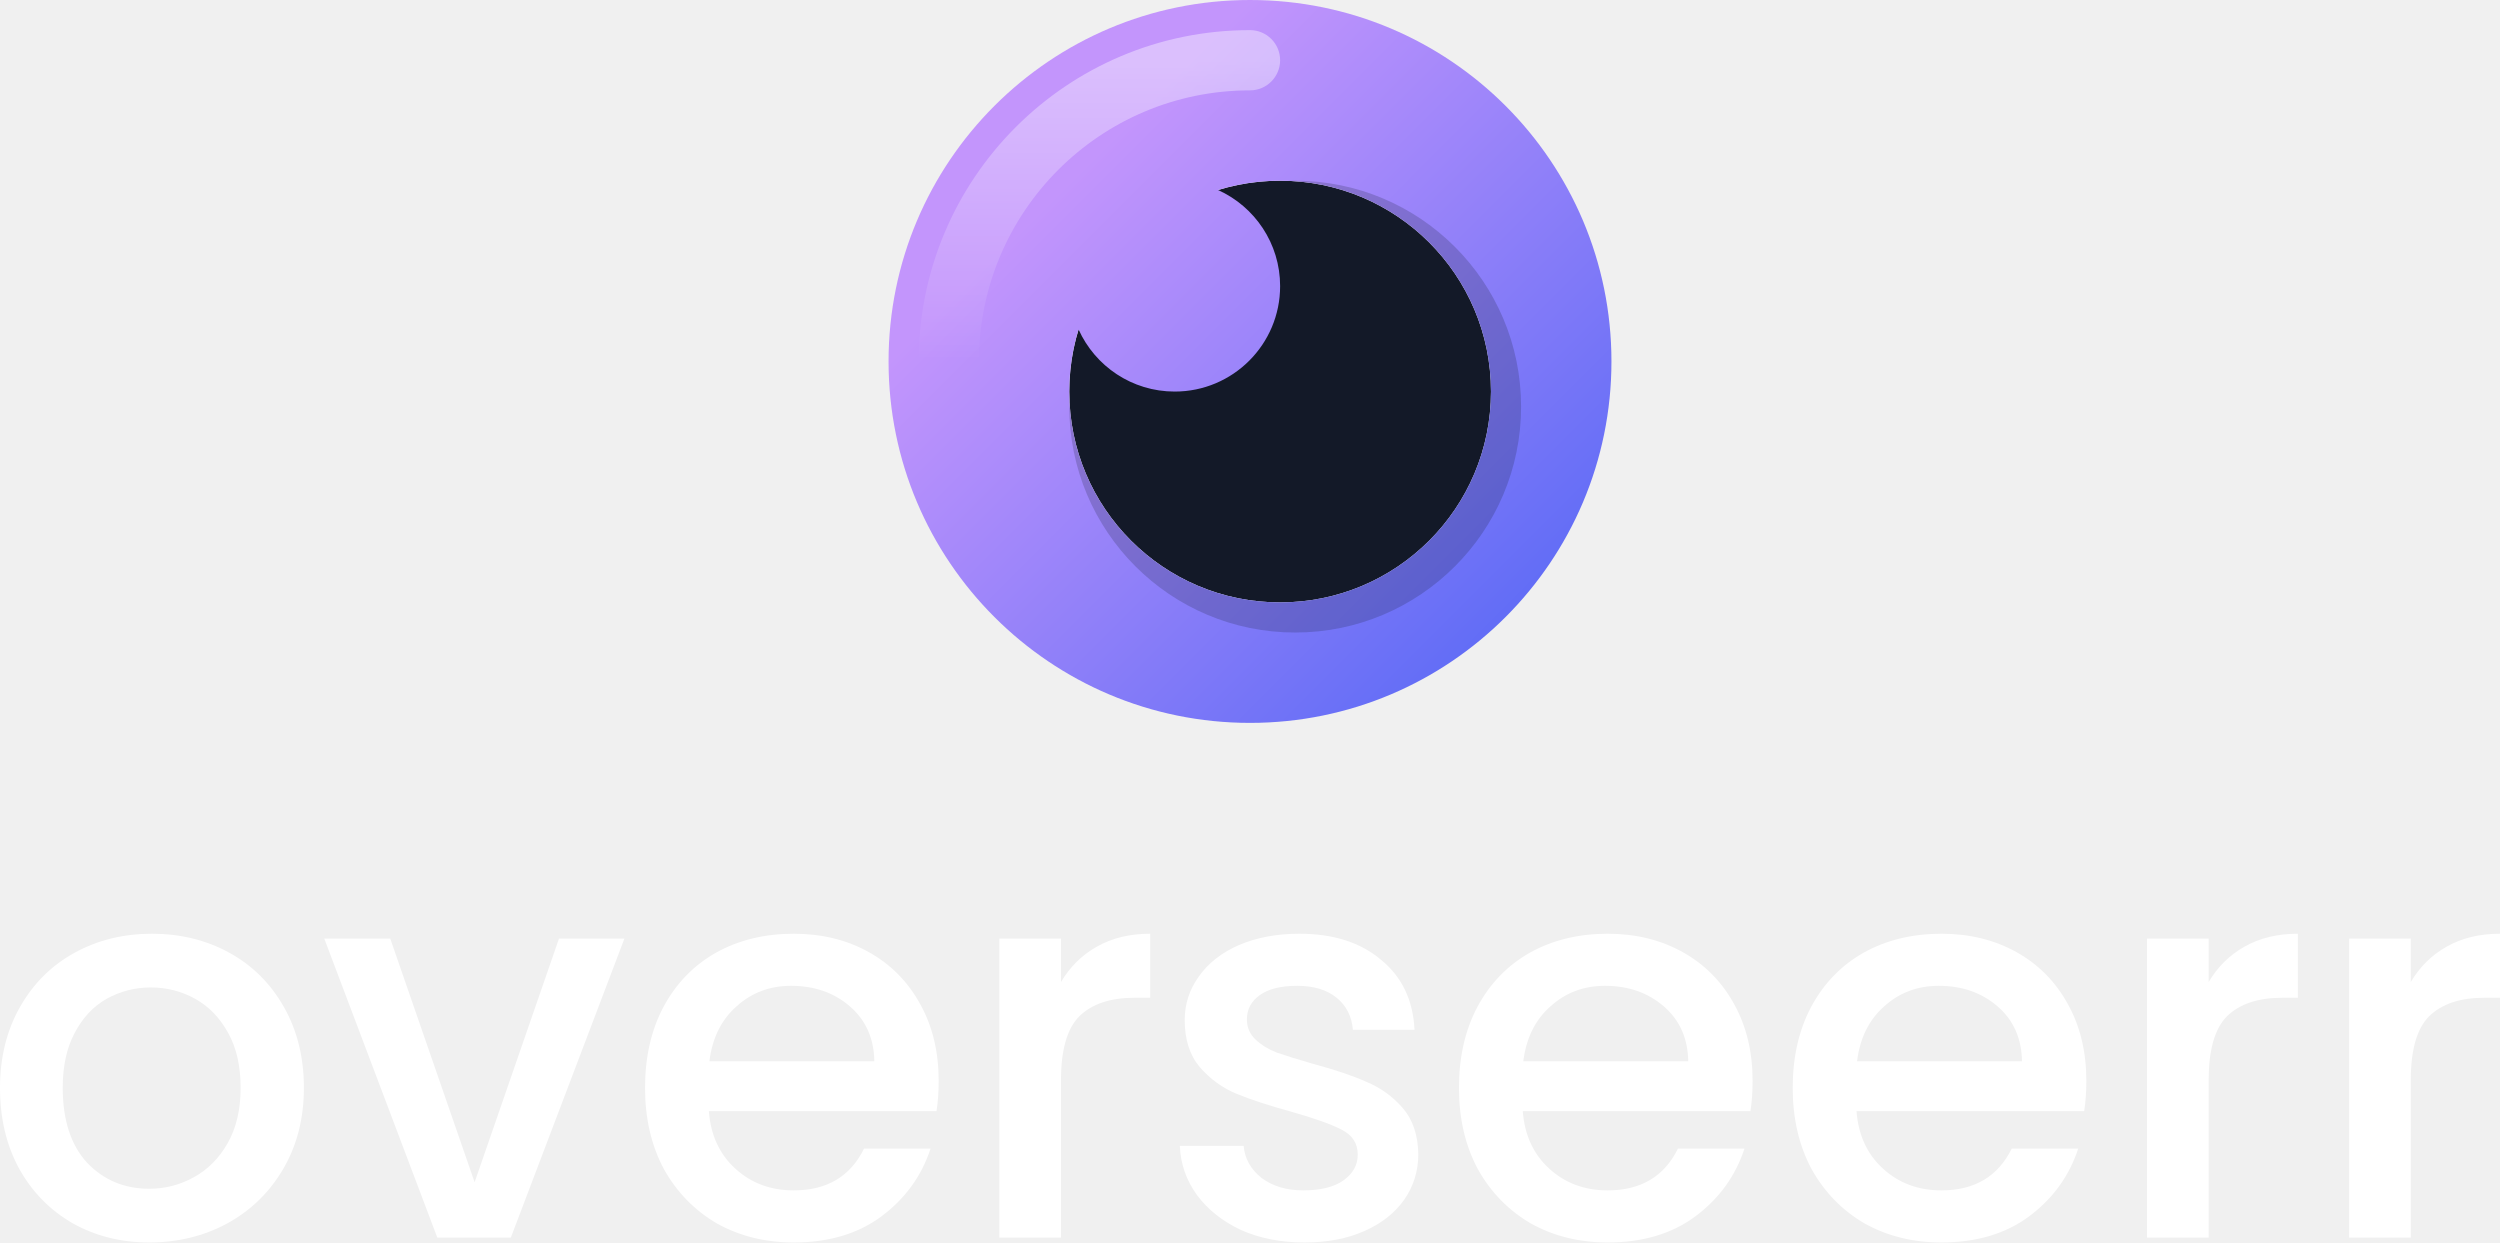
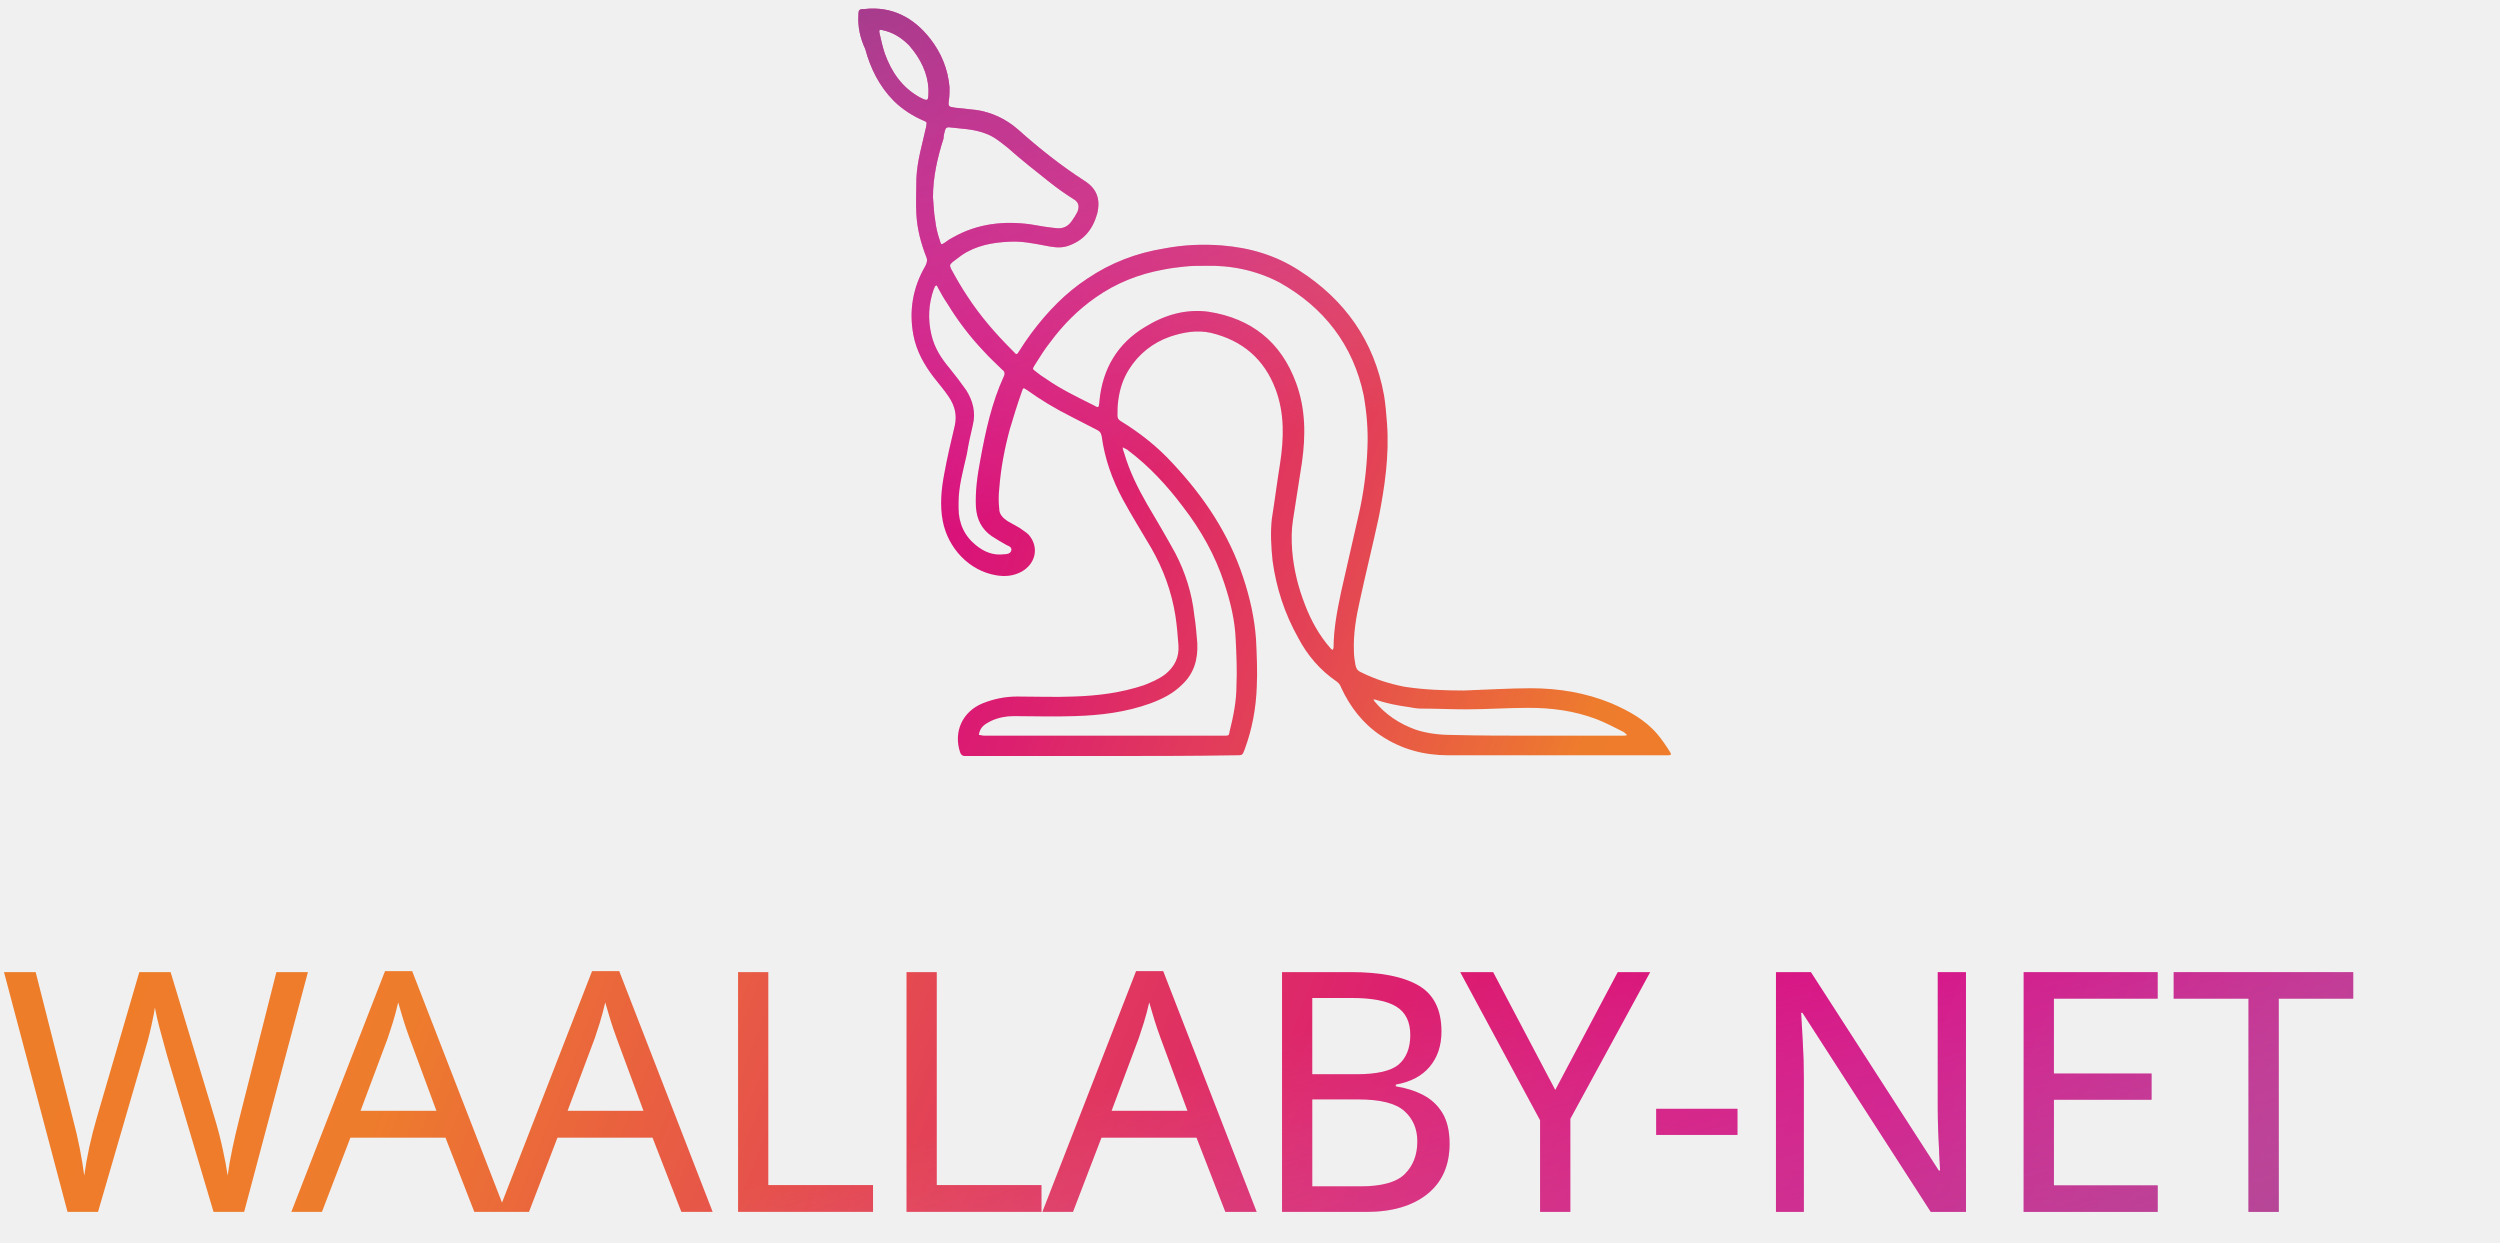
- <svg xmlns="http://www.w3.org/2000/svg" width="332" height="165" fill="none" viewBox="0 0 332 165">
-   <circle cx="170" cy="52" r="28" fill="#131928" />
-   <path fill="url(#paint0_linear)" fill-rule="evenodd" d="M166 96C192.51 96 214 74.51 214 48C214 21.49 192.51 0 166 0C139.49 0 118 21.49 118 48C118 74.51 139.49 96 166 96ZM198 52C198 67.464 185.464 80 170 80C154.536 80 142 67.464 142 52C142 49.13 142.432 46.361 143.234 43.755C145.429 48.617 150.319 52 156 52C163.732 52 170 45.732 170 38C170 32.319 166.617 27.429 161.755 25.234C164.362 24.432 167.13 24 170 24C185.464 24 198 36.536 198 52Z" clip-rule="evenodd" />
-   <path fill="#131928" fill-rule="evenodd" d="M198 52C198 67.464 185.464 80 170 80C154.864 80 142.533 67.99 142.017 52.979C142.006 53.318 142 53.658 142 54C142 70.569 155.431 84 172 84C188.569 84 202 70.569 202 54C202 37.431 188.569 24 172 24C171.66 24 171.321 24.006 170.983 24.017C185.992 24.535 198 36.865 198 52Z" clip-rule="evenodd" opacity=".2" />
-   <path fill="url(#paint1_linear)" fill-rule="evenodd" d="M166 12C146.118 12 130 28.118 130 48C130 50.209 128.209 52 126 52C123.791 52 122 50.209 122 48C122 23.7 141.699 4 166 4C168.209 4 170 5.791 170 8C170 10.209 168.209 12 166 12Z" clip-rule="evenodd" />
-   <path fill="#fff" d="M19.82 165C16.086 165 12.711 164.159 9.695 162.478C6.679 160.749 4.309 158.347 2.585 155.272C0.862 152.15 0 148.547 0 144.464C0 140.429 0.886 136.85 2.657 133.728C4.428 130.605 6.846 128.203 9.91 126.522C12.974 124.841 16.397 124 20.179 124C23.961 124 27.384 124.841 30.448 126.522C33.512 128.203 35.93 130.605 37.701 133.728C39.473 136.85 40.358 140.429 40.358 144.464C40.358 148.499 39.449 152.078 37.63 155.2C35.81 158.323 33.321 160.749 30.161 162.478C27.049 164.159 23.602 165 19.82 165ZM19.82 157.866C21.927 157.866 23.889 157.362 25.709 156.353C27.576 155.344 29.084 153.831 30.233 151.814C31.382 149.796 31.956 147.346 31.956 144.464C31.956 141.582 31.406 139.156 30.305 137.186C29.203 135.169 27.743 133.656 25.924 132.647C24.105 131.638 22.142 131.134 20.035 131.134C17.929 131.134 15.966 131.638 14.147 132.647C12.376 133.656 10.963 135.169 9.91 137.186C8.857 139.156 8.33 141.582 8.33 144.464C8.33 148.739 9.407 152.054 11.562 154.408C13.764 156.714 16.517 157.866 19.82 157.866Z" />
-   <path fill="#fff" d="M63.029 157.002L74.232 124.649H82.921L67.84 164.351H58.074L43.065 124.649H51.826L63.029 157.002Z" />
-   <path fill="#fff" d="M124.656 143.527C124.656 145.016 124.56 146.361 124.369 147.562H94.136C94.375 150.733 95.548 153.279 97.655 155.2C99.761 157.122 102.346 158.083 105.41 158.083C109.815 158.083 112.927 156.233 114.746 152.534H123.579C122.382 156.185 120.204 159.187 117.044 161.541C113.932 163.847 110.054 165 105.41 165C101.628 165 98.229 164.159 95.213 162.478C92.245 160.749 89.899 158.347 88.175 155.272C86.5 152.15 85.662 148.547 85.662 144.464C85.662 140.381 86.476 136.802 88.104 133.728C89.779 130.605 92.101 128.203 95.07 126.522C98.085 124.841 101.533 124 105.41 124C109.145 124 112.472 124.817 115.392 126.45C118.313 128.083 120.587 130.389 122.214 133.367C123.842 136.298 124.656 139.684 124.656 143.527ZM116.11 140.933C116.062 137.907 114.985 135.481 112.879 133.656C110.772 131.83 108.163 130.917 105.051 130.917C102.227 130.917 99.809 131.83 97.798 133.656C95.788 135.433 94.591 137.859 94.208 140.933H116.11Z" />
-   <path fill="#fff" d="M140.899 130.413C142.096 128.395 143.676 126.834 145.639 125.729C147.649 124.576 150.019 124 152.748 124V132.503H150.665C147.458 132.503 145.016 133.319 143.341 134.953C141.713 136.586 140.899 139.42 140.899 143.455V164.351H132.712V124.649H140.899V130.413Z" />
-   <path fill="#fff" d="M173.199 165C170.087 165 167.287 164.448 164.797 163.343C162.356 162.19 160.417 160.653 158.98 158.731C157.544 156.762 156.778 154.576 156.682 152.174H165.156C165.3 153.855 166.09 155.272 167.526 156.425C169.01 157.53 170.853 158.083 173.056 158.083C175.354 158.083 177.125 157.65 178.37 156.786C179.662 155.873 180.309 154.72 180.309 153.327C180.309 151.838 179.59 150.733 178.154 150.012C176.766 149.292 174.54 148.499 171.476 147.634C168.507 146.818 166.09 146.025 164.223 145.257C162.356 144.488 160.728 143.311 159.339 141.726C157.999 140.141 157.329 138.051 157.329 135.457C157.329 133.343 157.951 131.422 159.196 129.692C160.441 127.915 162.212 126.522 164.51 125.513C166.856 124.504 169.537 124 172.553 124C177.053 124 180.668 125.153 183.396 127.459C186.173 129.716 187.657 132.815 187.849 136.754H179.662C179.519 134.977 178.8 133.559 177.508 132.503C176.215 131.446 174.468 130.917 172.266 130.917C170.111 130.917 168.46 131.326 167.311 132.142C166.162 132.959 165.587 134.04 165.587 135.385C165.587 136.442 165.97 137.33 166.736 138.051C167.502 138.772 168.436 139.348 169.537 139.78C170.638 140.165 172.266 140.669 174.42 141.293C177.292 142.062 179.638 142.855 181.458 143.671C183.325 144.44 184.928 145.593 186.269 147.13C187.609 148.667 188.304 150.709 188.351 153.255C188.351 155.513 187.729 157.53 186.484 159.308C185.24 161.085 183.468 162.478 181.17 163.487C178.92 164.496 176.263 165 173.199 165Z" />
-   <path fill="#fff" d="M232.744 143.527C232.744 145.016 232.648 146.361 232.457 147.562H202.224C202.463 150.733 203.636 153.279 205.743 155.2C207.849 157.122 210.435 158.083 213.499 158.083C217.903 158.083 221.015 156.233 222.834 152.534H231.667C230.47 156.185 228.292 159.187 225.132 161.541C222.02 163.847 218.142 165 213.499 165C209.716 165 206.317 164.159 203.301 162.478C200.333 160.749 197.987 158.347 196.264 155.272C194.588 152.15 193.75 148.547 193.75 144.464C193.75 140.381 194.564 136.802 196.192 133.728C197.867 130.605 200.189 128.203 203.158 126.522C206.174 124.841 209.621 124 213.499 124C217.233 124 220.56 124.817 223.48 126.45C226.401 128.083 228.675 130.389 230.303 133.367C231.93 136.298 232.744 139.684 232.744 143.527ZM224.199 140.933C224.151 137.907 223.073 135.481 220.967 133.656C218.86 131.83 216.251 130.917 213.139 130.917C210.315 130.917 207.897 131.83 205.886 133.656C203.876 135.433 202.679 137.859 202.296 140.933H224.199Z" />
-   <path fill="#fff" d="M277.066 143.527C277.066 145.016 276.97 146.361 276.778 147.562H246.545C246.785 150.733 247.958 153.279 250.064 155.2C252.171 157.122 254.756 158.083 257.82 158.083C262.224 158.083 265.336 156.233 267.156 152.534H275.988C274.792 156.185 272.613 159.187 269.453 161.541C266.342 163.847 262.464 165 257.82 165C254.038 165 250.639 164.159 247.623 162.478C244.654 160.749 242.309 158.347 240.585 155.272C238.909 152.15 238.072 148.547 238.072 144.464C238.072 140.381 238.886 136.802 240.513 133.728C242.189 130.605 244.511 128.203 247.479 126.522C250.495 124.841 253.942 124 257.82 124C261.554 124 264.881 124.817 267.802 126.45C270.722 128.083 272.996 130.389 274.624 133.367C276.252 136.298 277.066 139.684 277.066 143.527ZM268.52 140.933C268.472 137.907 267.395 135.481 265.288 133.656C263.182 131.83 260.573 130.917 257.461 130.917C254.636 130.917 252.219 131.83 250.208 133.656C248.197 135.433 247 137.859 246.617 140.933H268.52Z" />
-   <path fill="#fff" d="M293.309 130.413C294.505 128.395 296.085 126.834 298.048 125.729C300.059 124.576 302.429 124 305.157 124V132.503H303.075C299.867 132.503 297.426 133.319 295.75 134.953C294.122 136.586 293.309 139.42 293.309 143.455V164.351H285.122V124.649H293.309V130.413Z" />
-   <path fill="#fff" d="M320.151 130.413C321.348 128.395 322.928 126.834 324.891 125.729C326.901 124.576 329.271 124 332 124V132.503H329.917C326.71 132.503 324.268 133.319 322.593 134.953C320.965 136.586 320.151 139.42 320.151 143.455V164.351H311.964V124.649H320.151V130.413Z" />
-   <defs>
-     <linearGradient id="paint0_linear" x1="166" x2="235.5" y1="0" y2="69.5" gradientUnits="userSpaceOnUse">
-       <stop stop-color="#C395FC" />
-       <stop offset="1" stop-color="#4F65F5" />
+ <svg xmlns="http://www.w3.org/2000/svg" xmlns:xlink="http://www.w3.org/1999/xlink" version="1.1" x="0px" y="0px" viewBox="0 0 332 165" style="enable-background:new 0 0 332 165;" xml:space="preserve">
+   <style type="text/css">
+ 	.st0{display:none;}
+ 	.st1{display:inline;fill:#131928;}
+ 	.st2{display:inline;fill-rule:evenodd;clip-rule:evenodd;fill:url(#SVGID_1_);}
+ 	.st3{display:inline;opacity:0.2;fill-rule:evenodd;clip-rule:evenodd;fill:#131928;enable-background:new    ;}
+ 	.st4{display:inline;fill-rule:evenodd;clip-rule:evenodd;fill:url(#SVGID_00000107547611137416068500000000682554028121666493_);}
+ 	.st5{display:inline;fill:#FFFFFF;}
+ 	.st6{clip-path:url(#SVGID_00000075121532993038172260000010488507492674089653_);}
+ 	.st7{fill:url(#SVGID_00000067203450926591203460000015697800340221173431_);}
+ 	.st8{fill:url(#SVGID_00000121997476879185389690000001763535732276910005_);}
+ 	.st9{font-family:'CircularStd-Bold';}
+ 	.st10{font-size:44.597px;}
+ 	.st11{letter-spacing:-1;}
+ 	.st12{clip-path:url(#SVGID_00000123439529081104829850000012985375881096420527_);}
+ 	.st13{clip-path:url(#SVGID_00000062876175944841974560000004743930013514338978_);}
+ 	.st14{fill:url(#SVGID_00000153704373949006097200000013857543147435200179_);}
+ 	.st15{fill:url(#SVGID_00000055696152228622225050000017899806581990603449_);}
+ </style>
+   <g id="Layer_1" class="st0">
+     <circle class="st1" cx="170" cy="52" r="28" />
+     <linearGradient id="SVGID_1_" gradientUnits="userSpaceOnUse" x1="142" y1="141.89" x2="211.5" y2="72.39" gradientTransform="matrix(1 0 0 -1 0 165.8898)">
+       <stop offset="0" style="stop-color:#C395FC" />
+       <stop offset="1" style="stop-color:#4F65F5" />
    </linearGradient>
-     <linearGradient id="paint1_linear" x1="146" x2="146" y1="8" y2="48" gradientUnits="userSpaceOnUse">
-       <stop stop-color="#fff" stop-opacity=".4" />
-       <stop offset="1" stop-color="#fff" stop-opacity="0" />
+     <path class="st2" d="M166,96c26.5,0,48-21.5,48-48S192.5,0,166,0s-48,21.5-48,48S139.5,96,166,96z M198,52c0,15.5-12.5,28-28,28   s-28-12.5-28-28c0-2.9,0.4-5.6,1.2-8.2c2.2,4.9,7.1,8.2,12.8,8.2c7.7,0,14-6.3,14-14c0-5.7-3.4-10.6-8.2-12.8   c2.6-0.8,5.4-1.2,8.2-1.2C185.5,24,198,36.5,198,52z" />
+     <path class="st3" d="M198,52c0,15.5-12.5,28-28,28c-15.1,0-27.5-12-28-27c0,0.3,0,0.7,0,1c0,16.6,13.4,30,30,30s30-13.4,30-30   c0-16.6-13.4-30-30-30c-0.3,0-0.7,0-1,0C186,24.5,198,36.9,198,52z" />
+     <linearGradient id="SVGID_00000182494827741284382010000009284680246261261196_" gradientUnits="userSpaceOnUse" x1="146" y1="157.89" x2="146" y2="117.89" gradientTransform="matrix(1 0 0 -1 0 165.8898)">
+       <stop offset="0" style="stop-color:#FFFFFF;stop-opacity:0.4" />
+       <stop offset="1" style="stop-color:#FFFFFF;stop-opacity:0" />
    </linearGradient>
-   </defs>
+     <path style="display:inline;fill-rule:evenodd;clip-rule:evenodd;fill:url(#SVGID_00000182494827741284382010000009284680246261261196_);" d="   M166,12c-19.9,0-36,16.1-36,36c0,2.2-1.8,4-4,4s-4-1.8-4-4c0-24.3,19.7-44,44-44c2.2,0,4,1.8,4,4C170,10.2,168.2,12,166,12z" />
+     <path class="st5" d="M19.8,165c-3.7,0-7.1-0.8-10.1-2.5c-3-1.7-5.4-4.1-7.1-7.2c-1.7-3.1-2.6-6.7-2.6-10.8c0-4,0.9-7.6,2.7-10.7   c1.8-3.1,4.2-5.5,7.3-7.2c3.1-1.7,6.5-2.5,10.3-2.5c3.8,0,7.2,0.8,10.3,2.5c3.1,1.7,5.5,4.1,7.3,7.2c1.8,3.1,2.7,6.7,2.7,10.7   c0,4-0.9,7.6-2.7,10.7c-1.8,3.1-4.3,5.5-7.5,7.3C27,164.2,23.6,165,19.8,165z M19.8,157.9c2.1,0,4.1-0.5,5.9-1.5   c1.9-1,3.4-2.5,4.5-4.5c1.1-2,1.7-4.5,1.7-7.3c0-2.9-0.6-5.3-1.7-7.3c-1.1-2-2.6-3.5-4.4-4.5c-1.8-1-3.8-1.5-5.9-1.5   s-4.1,0.5-5.9,1.5c-1.8,1-3.2,2.5-4.2,4.5c-1.1,2-1.6,4.4-1.6,7.3c0,4.3,1.1,7.6,3.2,9.9C13.8,156.7,16.5,157.9,19.8,157.9z" />
+     <path class="st5" d="M63,157l11.2-32.4h8.7l-15.1,39.7h-9.8l-15-39.7h8.8L63,157z" />
+     <path class="st5" d="M124.7,143.5c0,1.5-0.1,2.8-0.3,4H94.1c0.2,3.2,1.4,5.7,3.5,7.6c2.1,1.9,4.7,2.9,7.8,2.9   c4.4,0,7.5-1.8,9.3-5.5h8.8c-1.2,3.7-3.4,6.7-6.5,9c-3.1,2.3-7,3.5-11.6,3.5c-3.8,0-7.2-0.8-10.2-2.5c-3-1.7-5.3-4.1-7-7.2   c-1.7-3.1-2.5-6.7-2.5-10.8c0-4.1,0.8-7.7,2.4-10.7c1.7-3.1,4-5.5,7-7.2c3-1.7,6.5-2.5,10.3-2.5c3.7,0,7.1,0.8,10,2.4   c2.9,1.6,5.2,3.9,6.8,6.9C123.8,136.3,124.7,139.7,124.7,143.5z M116.1,140.9c0-3-1.1-5.5-3.2-7.3c-2.1-1.8-4.7-2.7-7.8-2.7   c-2.8,0-5.2,0.9-7.3,2.7c-2,1.8-3.2,4.2-3.6,7.3H116.1z" />
+     <path class="st5" d="M140.9,130.4c1.2-2,2.8-3.6,4.7-4.7c2-1.2,4.4-1.7,7.1-1.7v8.5h-2.1c-3.2,0-5.6,0.8-7.3,2.4   c-1.6,1.6-2.4,4.5-2.4,8.5v20.9h-8.2v-39.7h8.2V130.4z" />
+     <path class="st5" d="M173.2,165c-3.1,0-5.9-0.6-8.4-1.7c-2.4-1.2-4.4-2.7-5.8-4.6c-1.4-2-2.2-4.2-2.3-6.6h8.5   c0.1,1.7,0.9,3.1,2.4,4.3c1.5,1.1,3.3,1.7,5.5,1.7c2.3,0,4.1-0.4,5.3-1.3c1.3-0.9,1.9-2.1,1.9-3.5c0-1.5-0.7-2.6-2.2-3.3   c-1.4-0.7-3.6-1.5-6.7-2.4c-3-0.8-5.4-1.6-7.3-2.4c-1.9-0.8-3.5-1.9-4.9-3.5c-1.3-1.6-2-3.7-2-6.3c0-2.1,0.6-4,1.9-5.8   c1.2-1.8,3-3.2,5.3-4.2c2.3-1,5-1.5,8-1.5c4.5,0,8.1,1.2,10.8,3.5c2.8,2.3,4.3,5.4,4.5,9.3h-8.2c-0.1-1.8-0.9-3.2-2.2-4.3   c-1.3-1.1-3-1.6-5.2-1.6c-2.2,0-3.8,0.4-5,1.2c-1.1,0.8-1.7,1.9-1.7,3.2c0,1.1,0.4,1.9,1.1,2.7c0.8,0.7,1.7,1.3,2.8,1.7   c1.1,0.4,2.7,0.9,4.9,1.5c2.9,0.8,5.2,1.6,7,2.4c1.9,0.8,3.5,1.9,4.8,3.5c1.3,1.5,2,3.6,2.1,6.1c0,2.3-0.6,4.3-1.9,6.1   c-1.2,1.8-3,3.2-5.3,4.2C178.9,164.5,176.3,165,173.2,165z" />
+     <path class="st5" d="M232.7,143.5c0,1.5-0.1,2.8-0.3,4h-30.2c0.2,3.2,1.4,5.7,3.5,7.6c2.1,1.9,4.7,2.9,7.8,2.9   c4.4,0,7.5-1.8,9.3-5.5h8.8c-1.2,3.7-3.4,6.7-6.5,9c-3.1,2.3-7,3.5-11.6,3.5c-3.8,0-7.2-0.8-10.2-2.5c-3-1.7-5.3-4.1-7-7.2   c-1.7-3.1-2.5-6.7-2.5-10.8c0-4.1,0.8-7.7,2.4-10.7c1.7-3.1,4-5.5,7-7.2c3-1.7,6.5-2.5,10.3-2.5c3.7,0,7.1,0.8,10,2.4   c2.9,1.6,5.2,3.9,6.8,6.9C231.9,136.3,232.7,139.7,232.7,143.5z M224.2,140.9c0-3-1.1-5.5-3.2-7.3c-2.1-1.8-4.7-2.7-7.8-2.7   c-2.8,0-5.2,0.9-7.3,2.7c-2,1.8-3.2,4.2-3.6,7.3H224.2z" />
+     <path class="st5" d="M277.1,143.5c0,1.5-0.1,2.8-0.3,4h-30.2c0.2,3.2,1.4,5.7,3.5,7.6c2.1,1.9,4.7,2.9,7.8,2.9   c4.4,0,7.5-1.8,9.3-5.5h8.8c-1.2,3.7-3.4,6.7-6.5,9c-3.1,2.3-7,3.5-11.6,3.5c-3.8,0-7.2-0.8-10.2-2.5c-3-1.7-5.3-4.1-7-7.2   c-1.7-3.1-2.5-6.7-2.5-10.8c0-4.1,0.8-7.7,2.4-10.7c1.7-3.1,4-5.5,7-7.2c3-1.7,6.5-2.5,10.3-2.5c3.7,0,7.1,0.8,10,2.4   c2.9,1.6,5.2,3.9,6.8,6.9C276.3,136.3,277.1,139.7,277.1,143.5z M268.5,140.9c0-3-1.1-5.5-3.2-7.3c-2.1-1.8-4.7-2.7-7.8-2.7   c-2.8,0-5.2,0.9-7.3,2.7c-2,1.8-3.2,4.2-3.6,7.3H268.5z" />
+     <path class="st5" d="M293.3,130.4c1.2-2,2.8-3.6,4.7-4.7c2-1.2,4.4-1.7,7.1-1.7v8.5h-2.1c-3.2,0-5.6,0.8-7.3,2.4   c-1.6,1.6-2.4,4.5-2.4,8.5v20.9h-8.2v-39.7h8.2V130.4z" />
+     <path class="st5" d="M320.2,130.4c1.2-2,2.8-3.6,4.7-4.7c2-1.2,4.4-1.7,7.1-1.7v8.5h-2.1c-3.2,0-5.6,0.8-7.3,2.4   c-1.6,1.6-2.4,4.5-2.4,8.5v20.9H312v-39.7h8.2V130.4z" />
+   </g>
+   <g id="Layer_2">
+     <g>
+       <defs>
+         <path id="SVGID_00000153664760496318793380000009474075601705333681_" d="M146.4,100.4c-5.9,0-11.8,0-17.7,0c-0.2,0-0.4,0-0.6,0     c-0.3,0-0.5-0.2-0.6-0.5c-0.9-2.7,0.3-5.4,3-6.5c1.5-0.6,3-0.9,4.6-0.9c2.5,0,5,0.1,7.5,0c3.2-0.1,6.3-0.5,9.3-1.5     c1-0.4,2-0.8,2.9-1.5c1.2-1,1.8-2.2,1.7-3.8c-0.1-1.3-0.2-2.6-0.4-3.9c-0.5-3.2-1.6-6.2-3.2-9c-1.3-2.2-2.6-4.3-3.8-6.5     c-1.4-2.6-2.4-5.4-2.8-8.4c-0.1-0.4-0.2-0.6-0.6-0.8c-1.2-0.6-2.3-1.2-3.5-1.8c-2-1-4-2.2-5.8-3.5c-0.5-0.3-0.5-0.4-0.7,0.2     c-0.6,1.7-1.1,3.3-1.6,5c-0.7,2.6-1.2,5.2-1.4,7.9c-0.1,0.9-0.1,1.8,0,2.7c0,0.7,0.5,1.2,1.1,1.6c0.5,0.3,1.1,0.6,1.6,0.9     c0.4,0.3,0.9,0.6,1.2,0.9c1.4,1.6,1,3.8-0.9,4.9c-1.1,0.6-2.2,0.7-3.4,0.5c-3.6-0.6-6.4-3.6-7.1-7.2c-0.4-2.1-0.2-4.2,0.2-6.3     c0.4-2.2,0.9-4.3,1.4-6.4c0.3-1.4,0-2.6-0.8-3.8c-0.6-0.9-1.3-1.7-2-2.6c-1.3-1.7-2.3-3.5-2.7-5.6c-0.6-3.2-0.1-6.3,1.6-9.2     c0.2-0.4,0.3-0.8,0.1-1.2c-0.7-1.8-1.2-3.7-1.3-5.6c-0.1-1.6,0-3.2,0-4.8c0.1-2.4,0.8-4.6,1.3-6.9c0.1-0.6,0.1-0.6-0.4-0.8     c-1.4-0.6-2.8-1.5-3.9-2.6c-1.9-1.9-3.1-4.3-3.8-6.9C114.2,5,113.9,3.5,114,2c0-0.7,0.1-0.8,0.8-0.8c3.6-0.4,6.5,1.1,8.7,3.9     c1.5,1.9,2.4,4.1,2.6,6.5c0,0.6,0,1.2-0.1,1.8c-0.1,0.7,0,0.8,0.8,0.9c0.9,0.1,1.8,0.2,2.8,0.3c2.1,0.3,4,1.2,5.6,2.6     c2.8,2.5,5.7,4.8,8.8,6.8c1.6,1,2.2,2.4,1.7,4.4c-0.6,2.1-1.8,3.6-4,4.3c-1,0.3-2,0.1-3-0.1c-1.6-0.3-3.1-0.6-4.7-0.5     c-2.2,0.1-4.4,0.5-6.3,1.8c-0.4,0.3-0.8,0.6-1.2,0.9c-0.4,0.4-0.4,0.4-0.2,0.9c0.7,1.3,1.4,2.5,2.2,3.7c1.7,2.6,3.7,4.9,5.9,7.1     c0.1,0.1,0.2,0.2,0.3,0.3c0.2,0.3,0.4,0.3,0.6-0.1c0.5-0.8,1.1-1.7,1.7-2.5c2.1-2.8,4.5-5.3,7.4-7.2c3.1-2.1,6.5-3.4,10.2-4     c2.6-0.5,5.2-0.6,7.7-0.4c3.7,0.3,7.1,1.3,10.2,3.3c6.1,3.9,10,9.4,11.3,16.6c0.2,1.2,0.3,2.5,0.4,3.8c0.3,4.2-0.3,8.3-1.1,12.4     c-0.8,3.7-1.7,7.3-2.5,11c-0.5,2.2-0.9,4.5-0.8,6.8c0,0.6,0.1,1.2,0.2,1.8c0.1,0.5,0.3,0.8,0.8,1c1.8,0.9,3.7,1.5,5.7,1.9     c2.6,0.4,5.3,0.5,7.9,0.5c3-0.1,6-0.3,8.9-0.3c3.7,0,7.3,0.6,10.7,2c2.3,1,4.5,2.2,6.1,4.1c0.6,0.7,1.2,1.6,1.7,2.4     c0.2,0.3,0.1,0.4-0.3,0.4c-0.2,0-0.3,0-0.5,0c-9.6,0-19.1,0-28.7,0c-3.2,0-6.2-0.8-8.9-2.6c-2.4-1.6-4.1-3.8-5.3-6.4     c-0.1-0.3-0.3-0.6-0.6-0.8c-2.2-1.5-3.9-3.5-5.1-5.8c-1.8-3.2-2.9-6.6-3.4-10.2c-0.2-1.9-0.3-3.8-0.1-5.6     c0.4-2.5,0.7-4.9,1.1-7.4c0.5-3.3,0.6-6.6-0.6-9.8c-1.5-4-4.4-6.5-8.6-7.5c-1.8-0.4-3.6-0.1-5.4,0.5c-2.3,0.8-4.2,2.3-5.5,4.4     c-0.8,1.3-1.2,2.6-1.4,4.1c-0.1,0.7-0.1,1.4-0.1,2c0,0.3,0.1,0.5,0.4,0.7c2.6,1.6,4.9,3.4,7,5.7c4.1,4.4,7.4,9.3,9.3,15.1     c0.9,2.7,1.5,5.4,1.7,8.2c0.1,2.1,0.2,4.2,0.1,6.3c-0.1,2.8-0.6,5.6-1.6,8.3c-0.3,0.8-0.3,0.8-1.1,0.8     C158.3,100.4,152.3,100.4,146.4,100.4z M160,35.3c-0.9,0-1.8,0-2.7,0.1c-0.9,0.1-1.8,0.2-2.8,0.4c-3.3,0.6-6.3,1.8-9,3.7     c-2.3,1.6-4.3,3.6-6,5.9c-0.8,1-1.4,2-2.1,3.1c-0.3,0.5-0.3,0.5,0.1,0.8c0.5,0.4,0.9,0.7,1.4,1c2,1.4,4.1,2.4,6.3,3.5     c0.7,0.4,0.7,0.4,0.8-0.4c0,0,0,0,0-0.1c0.4-4.3,2.4-7.7,6.1-9.9c2.6-1.6,5.4-2.4,8.4-2c5.7,0.9,9.6,4,11.6,9.4     c1.3,3.5,1.3,7,0.8,10.6c-0.4,2.6-0.8,5.1-1.2,7.7c-0.2,1.3-0.2,2.6-0.1,4c0.2,2.5,0.8,4.9,1.7,7.2c0.8,2.1,1.9,4.1,3.4,5.8     c0.1,0.1,0.2,0.2,0.3,0.2c0-0.1,0.1-0.2,0.1-0.3c0-2.5,0.5-5,1-7.4c0.8-3.4,1.5-6.7,2.3-10.1c0.7-3,1.1-6.1,1.2-9.1     c0.1-2.3-0.1-4.6-0.5-6.9c-1.4-6.7-5.3-11.7-11.2-15C166.8,35.9,163.5,35.2,160,35.3z M146.5,97.7c2.4,0,4.8,0,7.2,0     c2.9,0,5.9,0,8.8,0c0.7,0,0.7,0,0.8-0.6c0.5-2,0.9-4,0.9-6c0.1-2,0-4.1-0.1-6.2c-0.1-2.5-0.7-5-1.5-7.4     c-1.2-3.7-3.1-7.1-5.5-10.2c-2.1-2.8-4.5-5.4-7.3-7.5c-0.2-0.2-0.4-0.2-0.7-0.4c0,0.3,0.1,0.5,0.2,0.8c0.7,2.4,1.8,4.6,3,6.7     c1.3,2.2,2.6,4.4,3.8,6.6c1.3,2.5,2.2,5.3,2.5,8.2c0.2,1.2,0.3,2.5,0.4,3.7c0.1,2.1-0.4,4-2,5.5c-1.2,1.2-2.6,1.9-4.2,2.5     c-3.3,1.2-6.7,1.6-10.1,1.7c-2.7,0.1-5.4,0-8.1,0c-1,0-2,0.2-2.9,0.6c-0.6,0.3-1.2,0.6-1.5,1.2c-0.1,0.2-0.2,0.5-0.2,0.7     c0.2,0,0.5,0.1,0.7,0.1C135.9,97.7,141.2,97.7,146.5,97.7z M123.9,26.2c0.1,1,0.1,2,0.3,3.1c0.1,0.9,0.3,1.7,0.6,2.6     c0.2,0.7,0.2,0.6,0.7,0.3c0.4-0.3,0.7-0.5,1.1-0.7c3.2-1.8,6.7-2.2,10.3-1.7c1.1,0.2,2.3,0.4,3.4,0.5c0.8,0.1,1.5-0.2,2-0.9     c0.3-0.4,0.6-0.9,0.8-1.3c0.3-0.8,0.1-1.3-0.6-1.7c-1.1-0.7-2.1-1.4-3.1-2.2c-1.9-1.5-3.8-3-5.6-4.6c-0.9-0.7-1.8-1.5-3-1.9     c-1.6-0.6-3.2-0.6-4.8-0.8c-0.3,0-0.4,0.1-0.5,0.4c-0.1,0.4-0.2,0.7-0.2,1.1C124.5,20.9,123.9,23.5,123.9,26.2z M127.3,66.7     c0,0.3,0,0.5,0,0.8c0,2,0.8,3.7,2.3,4.9c1.1,0.9,2.3,1.4,3.8,1.2c0.4,0,0.8-0.1,0.9-0.5c0.1-0.4-0.3-0.6-0.6-0.7     c-0.7-0.4-1.4-0.8-2-1.2c-1.3-0.9-2-2.2-2.1-3.9c-0.1-2.1,0.2-4.2,0.6-6.3c0.7-3.8,1.5-7.5,3.1-11c0.2-0.4,0.1-0.7-0.2-0.9     c-0.8-0.8-1.7-1.6-2.5-2.5c-1.8-1.9-3.4-4-4.8-6.3c-0.5-0.7-0.9-1.5-1.3-2.2c0-0.1-0.1-0.2-0.2-0.2c-0.1,0.1-0.2,0.2-0.2,0.3     c0,0.1-0.1,0.1-0.1,0.2c-0.7,2-0.8,4-0.3,6.1c0.4,1.7,1.3,3.1,2.4,4.4c0.8,1,1.5,1.9,2.2,2.9c0.9,1.4,1.3,3,0.9,4.6     c-0.3,1.3-0.6,2.6-0.8,3.9C127.9,62.5,127.3,64.6,127.3,66.7z M204,97.7c3.8,0,7.7,0,11.5,0c0.2,0,0.4,0,0.6-0.1     c-0.2-0.1-0.3-0.3-0.5-0.4c-1.2-0.6-2.3-1.2-3.6-1.7c-2.9-1.1-5.9-1.5-9-1.5c-2.8,0-5.5,0.2-8.3,0.2c-2,0-4-0.1-6-0.1     c-0.5,0-1.1-0.1-1.6-0.2c-1.5-0.2-3-0.5-4.5-1c-0.1,0-0.2,0-0.2,0c0,0.1,0.1,0.1,0.1,0.2c1.5,1.8,3.3,3,5.5,3.8     c1.5,0.5,3.2,0.7,4.8,0.7C196.5,97.7,200.3,97.7,204,97.7z M123.3,11.8c-0.1-2-1-4-2.6-5.8c-1-1-2.1-1.7-3.5-2     c-0.4-0.1-0.5,0-0.4,0.4c0.2,0.9,0.4,1.8,0.7,2.7c0.9,2.5,2.3,4.5,4.6,5.8C123.3,13.5,123.3,13.5,123.3,11.8z" />
+       </defs>
+       <clipPath id="SVGID_00000126298765699083175530000005598696430305965193_">
+         <use xlink:href="#SVGID_00000153664760496318793380000009474075601705333681_" style="overflow:visible;" />
+       </clipPath>
+       <g style="clip-path:url(#SVGID_00000126298765699083175530000005598696430305965193_);">
+         <linearGradient id="SVGID_00000182516025307907235870000015410265540587919267_" gradientUnits="userSpaceOnUse" x1="-719.48" y1="91.426" x2="-490.08" y2="-1.199458e-03" gradientTransform="matrix(-1 0 0 1 -456.6815 0)">
+           <stop offset="0" style="stop-color:#EE7B20" />
+           <stop offset="0.187" style="stop-color:#EF7A28" />
+           <stop offset="0.217" style="stop-color:#EC6E30" />
+           <stop offset="0.35" style="stop-color:#E33F52" />
+           <stop offset="0.468" style="stop-color:#DC1D6B" />
+           <stop offset="0.565" style="stop-color:#D8087A" />
+           <stop offset="0.629" style="stop-color:#D6007F" />
+           <stop offset="1" style="stop-color:#94599C" />
+         </linearGradient>
+         <polygon style="fill:url(#SVGID_00000182516025307907235870000015410265540587919267_);" points="248.2,-11.1 248.2,112.6      73.3,112.6 73.3,-11.1    " />
+         <linearGradient id="SVGID_00000139259551973644917210000011525284493628316844_" gradientUnits="userSpaceOnUse" x1="127.126" y1="-68.322" x2="170.314" y2="84.668">
+           <stop offset="0.15" style="stop-color:#671566" />
+           <stop offset="0.84" style="stop-color:#E4C2DD;stop-opacity:2.691383e-02" />
+         </linearGradient>
+         <polygon style="fill:url(#SVGID_00000139259551973644917210000011525284493628316844_);" points="248.2,-11.1 248.2,112.6      73.3,112.6 73.3,-11.1    " />
+       </g>
+     </g>
+     <g>
+       <defs>
+         <text id="SVGID_00000002374175481463781630000012972574594130526135_" transform="matrix(1 0 0 1 0 160.9387)" class="st9 st10 st11">WAALLABY-NET</text>
+       </defs>
+       <clipPath id="SVGID_00000061456203957726654510000002137883061871231679_">
+         <use xlink:href="#SVGID_00000002374175481463781630000012972574594130526135_" style="overflow:visible;" />
+       </clipPath>
+       <g style="clip-path:url(#SVGID_00000061456203957726654510000002137883061871231679_);">
+         <defs>
+           <text id="SVGID_00000173125504787747826520000015519173394221672853_" transform="matrix(1 0 0 1 0 160.9387)" class="st9 st10 st11">WAALLABY-NET</text>
+         </defs>
+         <clipPath id="SVGID_00000109001314845102713890000006510902805829670018_">
+           <use xlink:href="#SVGID_00000173125504787747826520000015519173394221672853_" style="overflow:visible;" />
+         </clipPath>
+         <g style="clip-path:url(#SVGID_00000109001314845102713890000006510902805829670018_);">
+           <linearGradient id="SVGID_00000062903695154554207110000003517926934938920875_" gradientUnits="userSpaceOnUse" x1="-3913.286" y1="2045.231" x2="-3521.856" y2="1889.226" gradientTransform="matrix(1 0 0 -1 3904.888 2126.856)">
+             <stop offset="0" style="stop-color:#EE7B20" />
+             <stop offset="0.187" style="stop-color:#EF7A28" />
+             <stop offset="0.217" style="stop-color:#EC6E30" />
+             <stop offset="0.35" style="stop-color:#E33F52" />
+             <stop offset="0.468" style="stop-color:#DC1D6B" />
+             <stop offset="0.565" style="stop-color:#D8087A" />
+             <stop offset="0.629" style="stop-color:#D6007F" />
+             <stop offset="1" style="stop-color:#94599C" />
+           </linearGradient>
+           <polygon style="fill:url(#SVGID_00000062903695154554207110000003517926934938920875_);" points="-3.8,205.5 -3.8,96.6       335.3,96.6 335.3,205.5     " />
+           <linearGradient id="SVGID_00000071549857204462106800000009384066704463242421_" gradientUnits="userSpaceOnUse" x1="3242.71" y1="1835.021" x2="3293.781" y2="2015.933" gradientTransform="matrix(-1 0 0 -1 3448.207 2126.856)">
+             <stop offset="0.15" style="stop-color:#671566" />
+             <stop offset="0.84" style="stop-color:#E4C2DD;stop-opacity:2.691383e-02" />
+           </linearGradient>
+           <polygon style="fill:url(#SVGID_00000071549857204462106800000009384066704463242421_);" points="-3.8,205.5 -3.8,96.6       335.3,96.6 335.3,205.5     " />
+         </g>
+       </g>
+     </g>
+   </g>
</svg>
